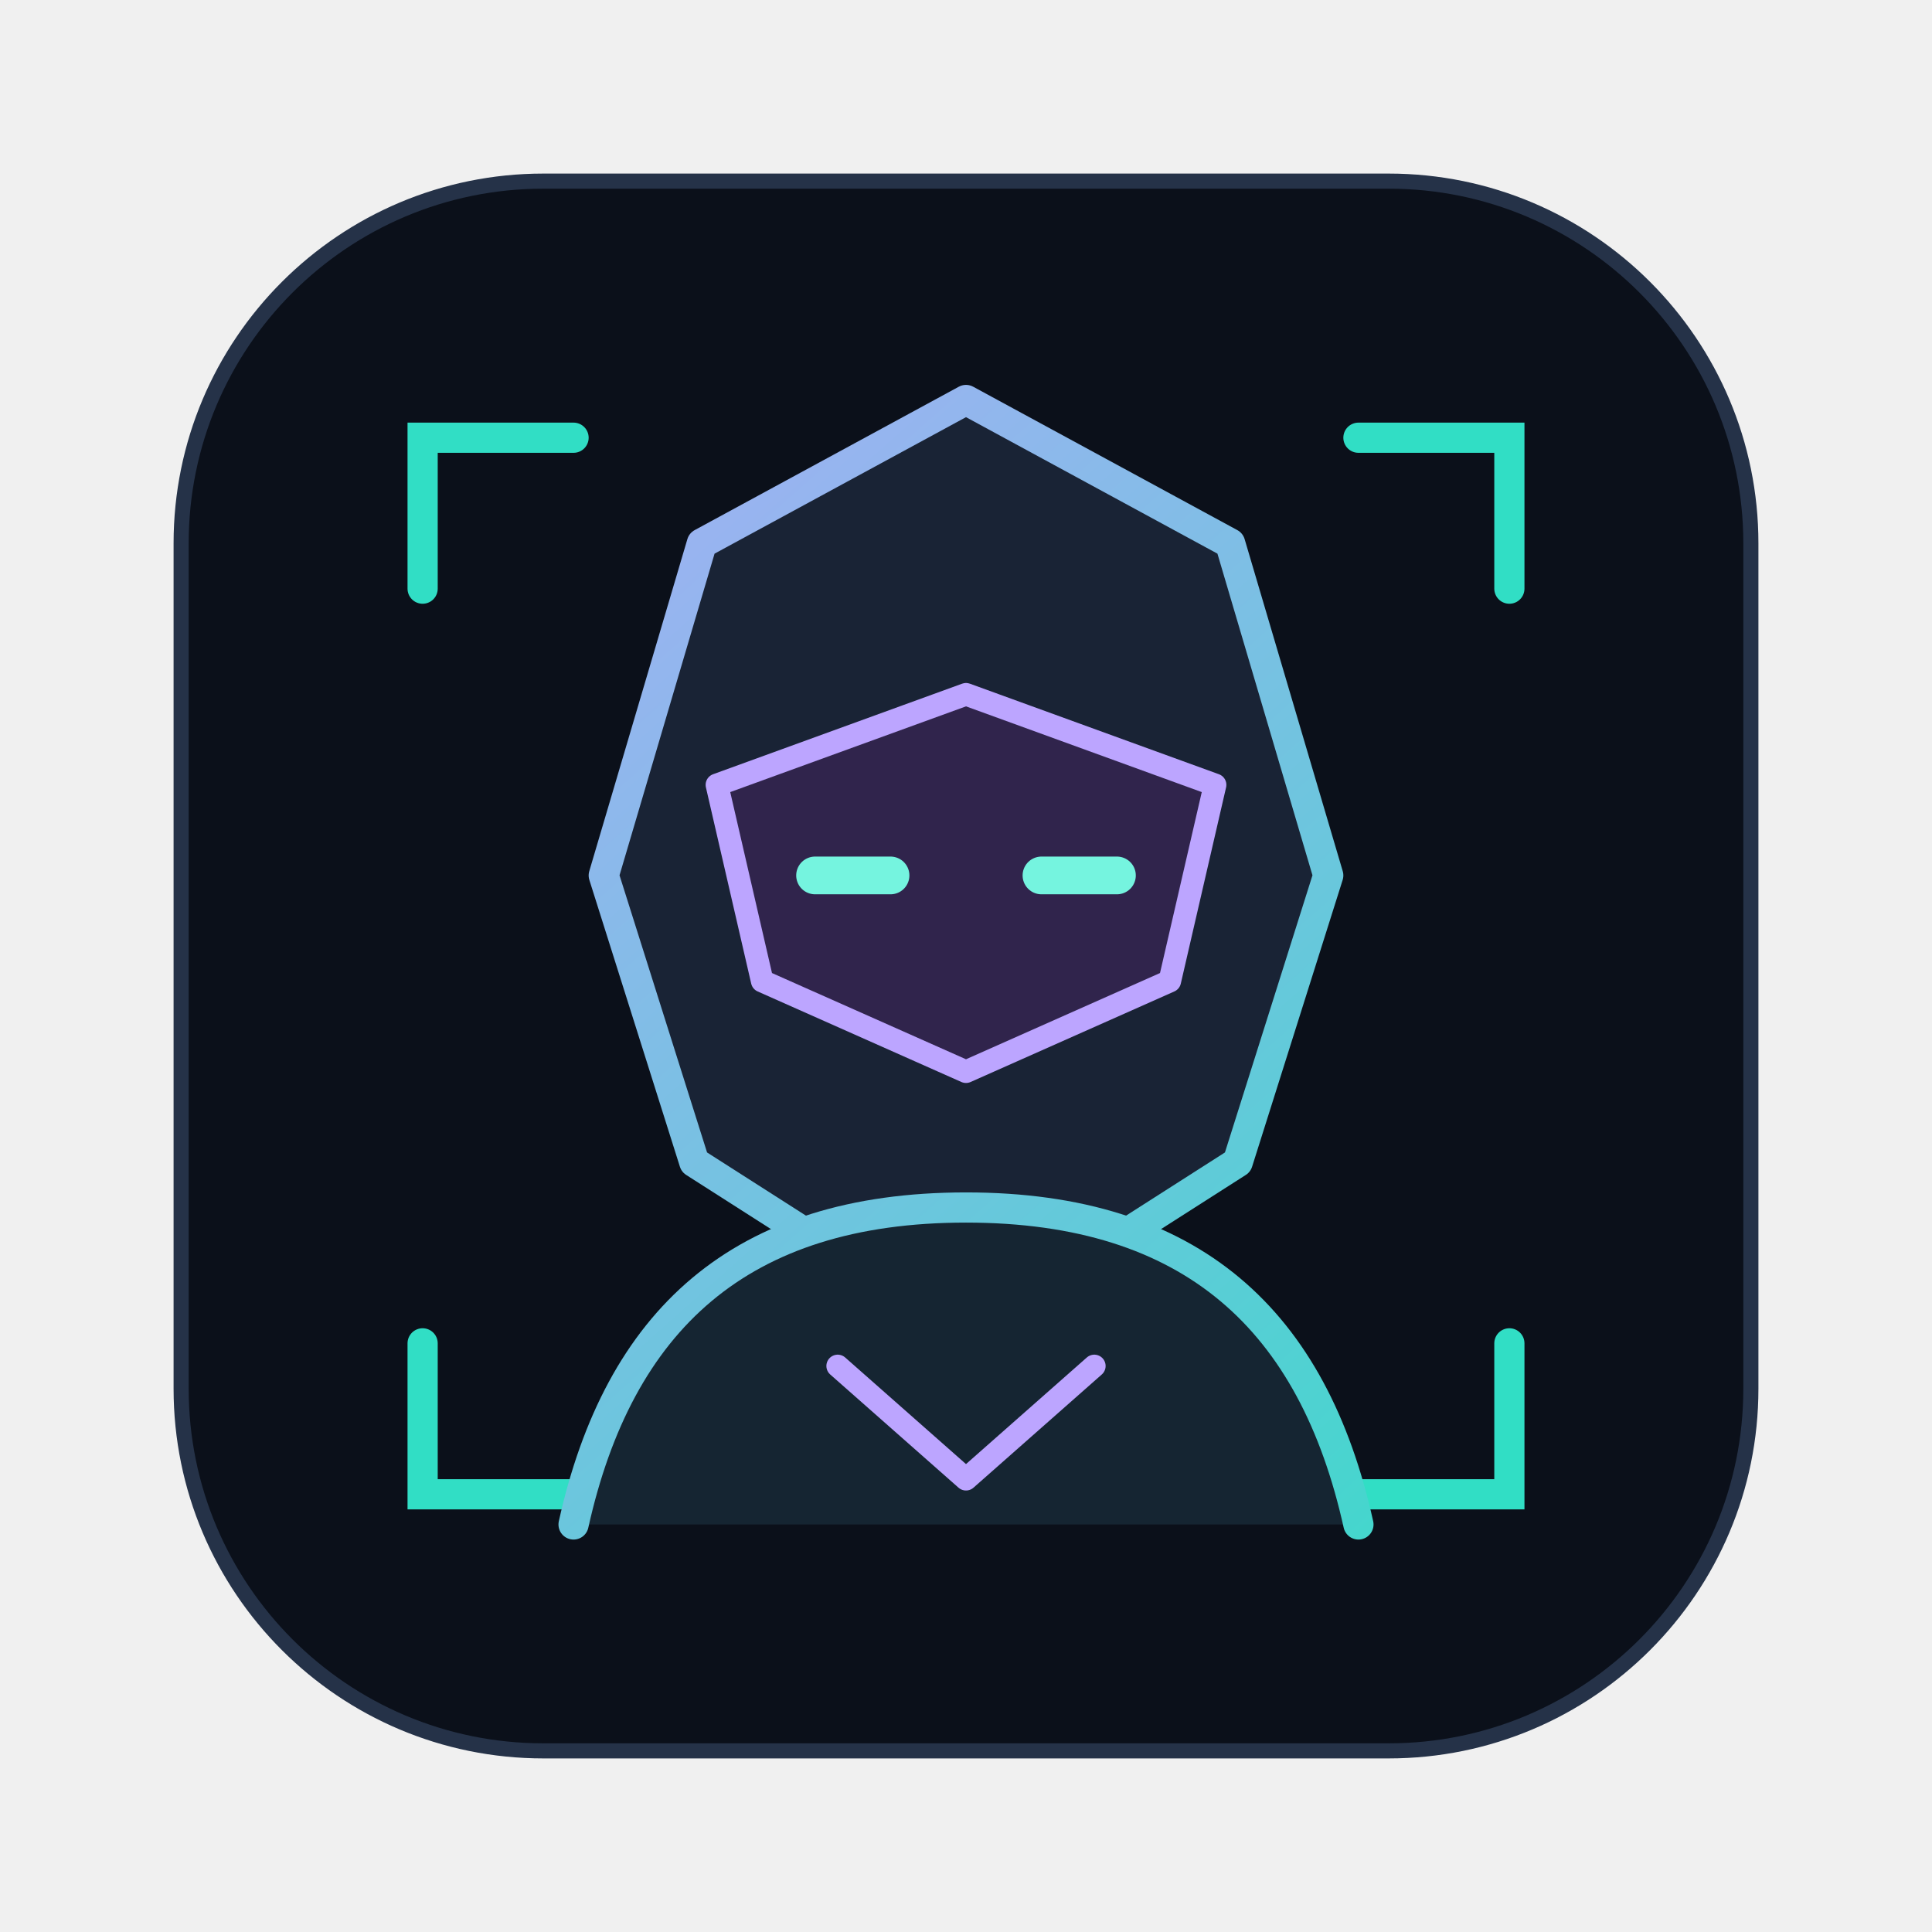
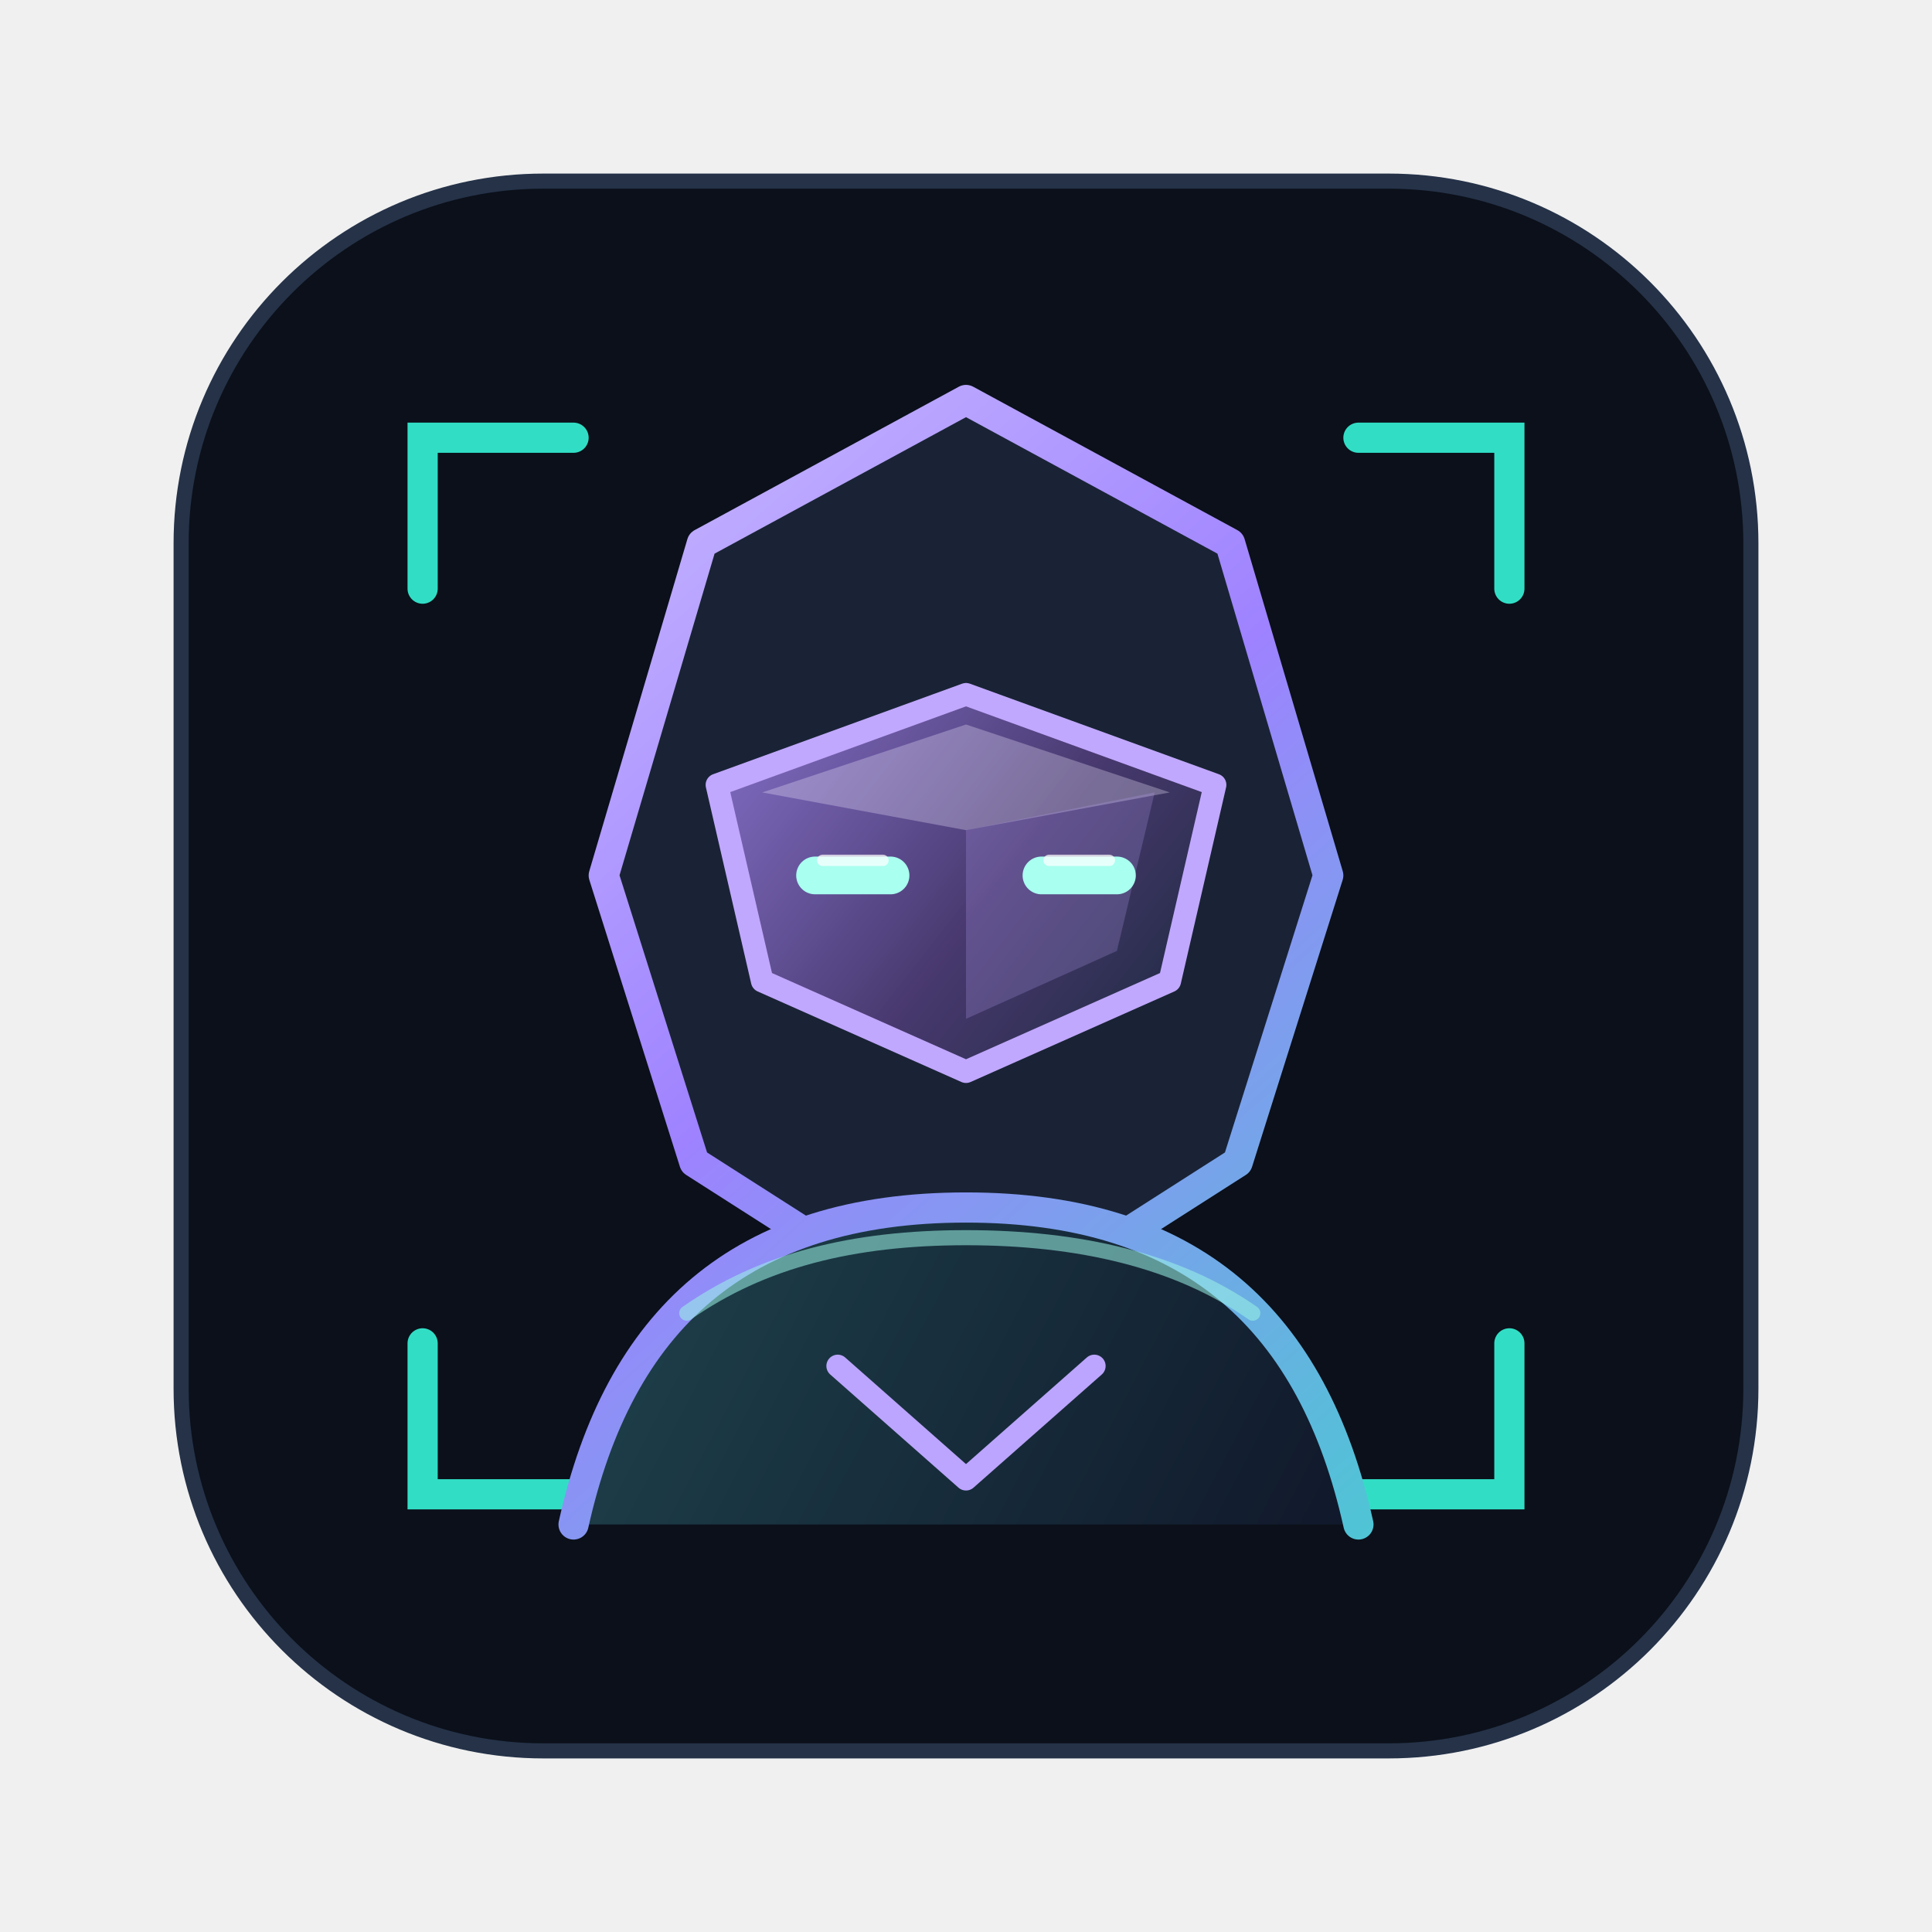
<svg xmlns="http://www.w3.org/2000/svg" viewBox="0 0 256 256" fill="none" role="img" aria-labelledby="pv-avatar-title pv-avatar-desc">
  <defs>
    <linearGradient id="pv-avatar-line" x1="40" y1="28" x2="214" y2="224" gradientUnits="userSpaceOnUse">
-       <stop stop-color="#bca5ff" />
+       <stop stop-color="#e0d7ff" />
+       <stop offset=".48" stop-color="#9e82ff" />
      <stop offset="1" stop-color="#31dec5" />
+     </linearGradient>
+     <linearGradient id="pv-avatar-glass" x1="96" y1="91" x2="161" y2="142" gradientUnits="userSpaceOnUse">
+       <stop stop-color="#ad8cff" stop-opacity=".72" />
+       <stop offset=".55" stop-color="#513d7a" stop-opacity=".82" />
+       <stop offset="1" stop-color="#142735" />
+     </linearGradient>
+     <linearGradient id="pv-avatar-coat" x1="87" y1="163" x2="171" y2="207" gradientUnits="userSpaceOnUse">
+       <stop stop-color="#1d3f4a" />
+       <stop offset="1" stop-color="#111a2c" />
    </linearGradient>
  </defs>
  <rect x="24" y="24" width="208" height="208" rx="48" fill="#0b101a" stroke="#253248" stroke-width="2" />
  <path d="M56 78V58h20m104 0h20v20m0 100v20h-20m-104 0H56v-20" stroke="#31dec5" stroke-width="4" stroke-linecap="round" />
  <path d="m128 53 35 19 13 44-12 38-36 23-36-23-12-38 13-44 35-19Z" fill="#192335" stroke="url(#pv-avatar-line)" stroke-width="4" stroke-linejoin="round" />
-   <path d="m95 104 33-12 33 12-6 26-27 12-27-12-6-26Z" fill="#30244c" stroke="#bca5ff" stroke-width="3" stroke-linejoin="round" />
-   <path d="M108 116h10m20 0h10" stroke="#75f4df" stroke-width="5" stroke-linecap="round" />
-   <path d="M76 202c6-27 22-42 52-42s46 15 52 42" fill="#152532" stroke="url(#pv-avatar-line)" stroke-width="4" stroke-linecap="round" />
+   <path d="m95 104 33-12 33 12-6 26-27 12-27-12-6-26Z" fill="url(#pv-avatar-glass)" stroke="#c1a8ff" stroke-width="3" stroke-linejoin="round" />
+   <path d="m101 105 27-9 27 9-27 5-27-5Z" fill="#f0eaff" fill-opacity=".3" />
+   <path d="m128 110 25-5-5 21-20 9v-25Z" fill="#c0aaff" fill-opacity=".22" />
+   <path d="M108 116h10m20 0h10" stroke="#a9fff0" stroke-width="5" stroke-linecap="round" />
+   <path d="M109 114h8m22 0h8" stroke="#fff" stroke-opacity=".72" stroke-width="1.5" stroke-linecap="round" />
+   <path d="M76 202c6-27 22-42 52-42s46 15 52 42" fill="url(#pv-avatar-coat)" stroke="url(#pv-avatar-line)" stroke-width="4" stroke-linecap="round" />
+   <path d="M91 174c10-7 22-10 37-10s28 3 38 10" stroke="#9bf4e5" stroke-opacity=".55" stroke-width="2" stroke-linecap="round" />
  <path d="m111 181 17 15 17-15" stroke="#bca5ff" stroke-width="3" stroke-linecap="round" stroke-linejoin="round" />
</svg>
